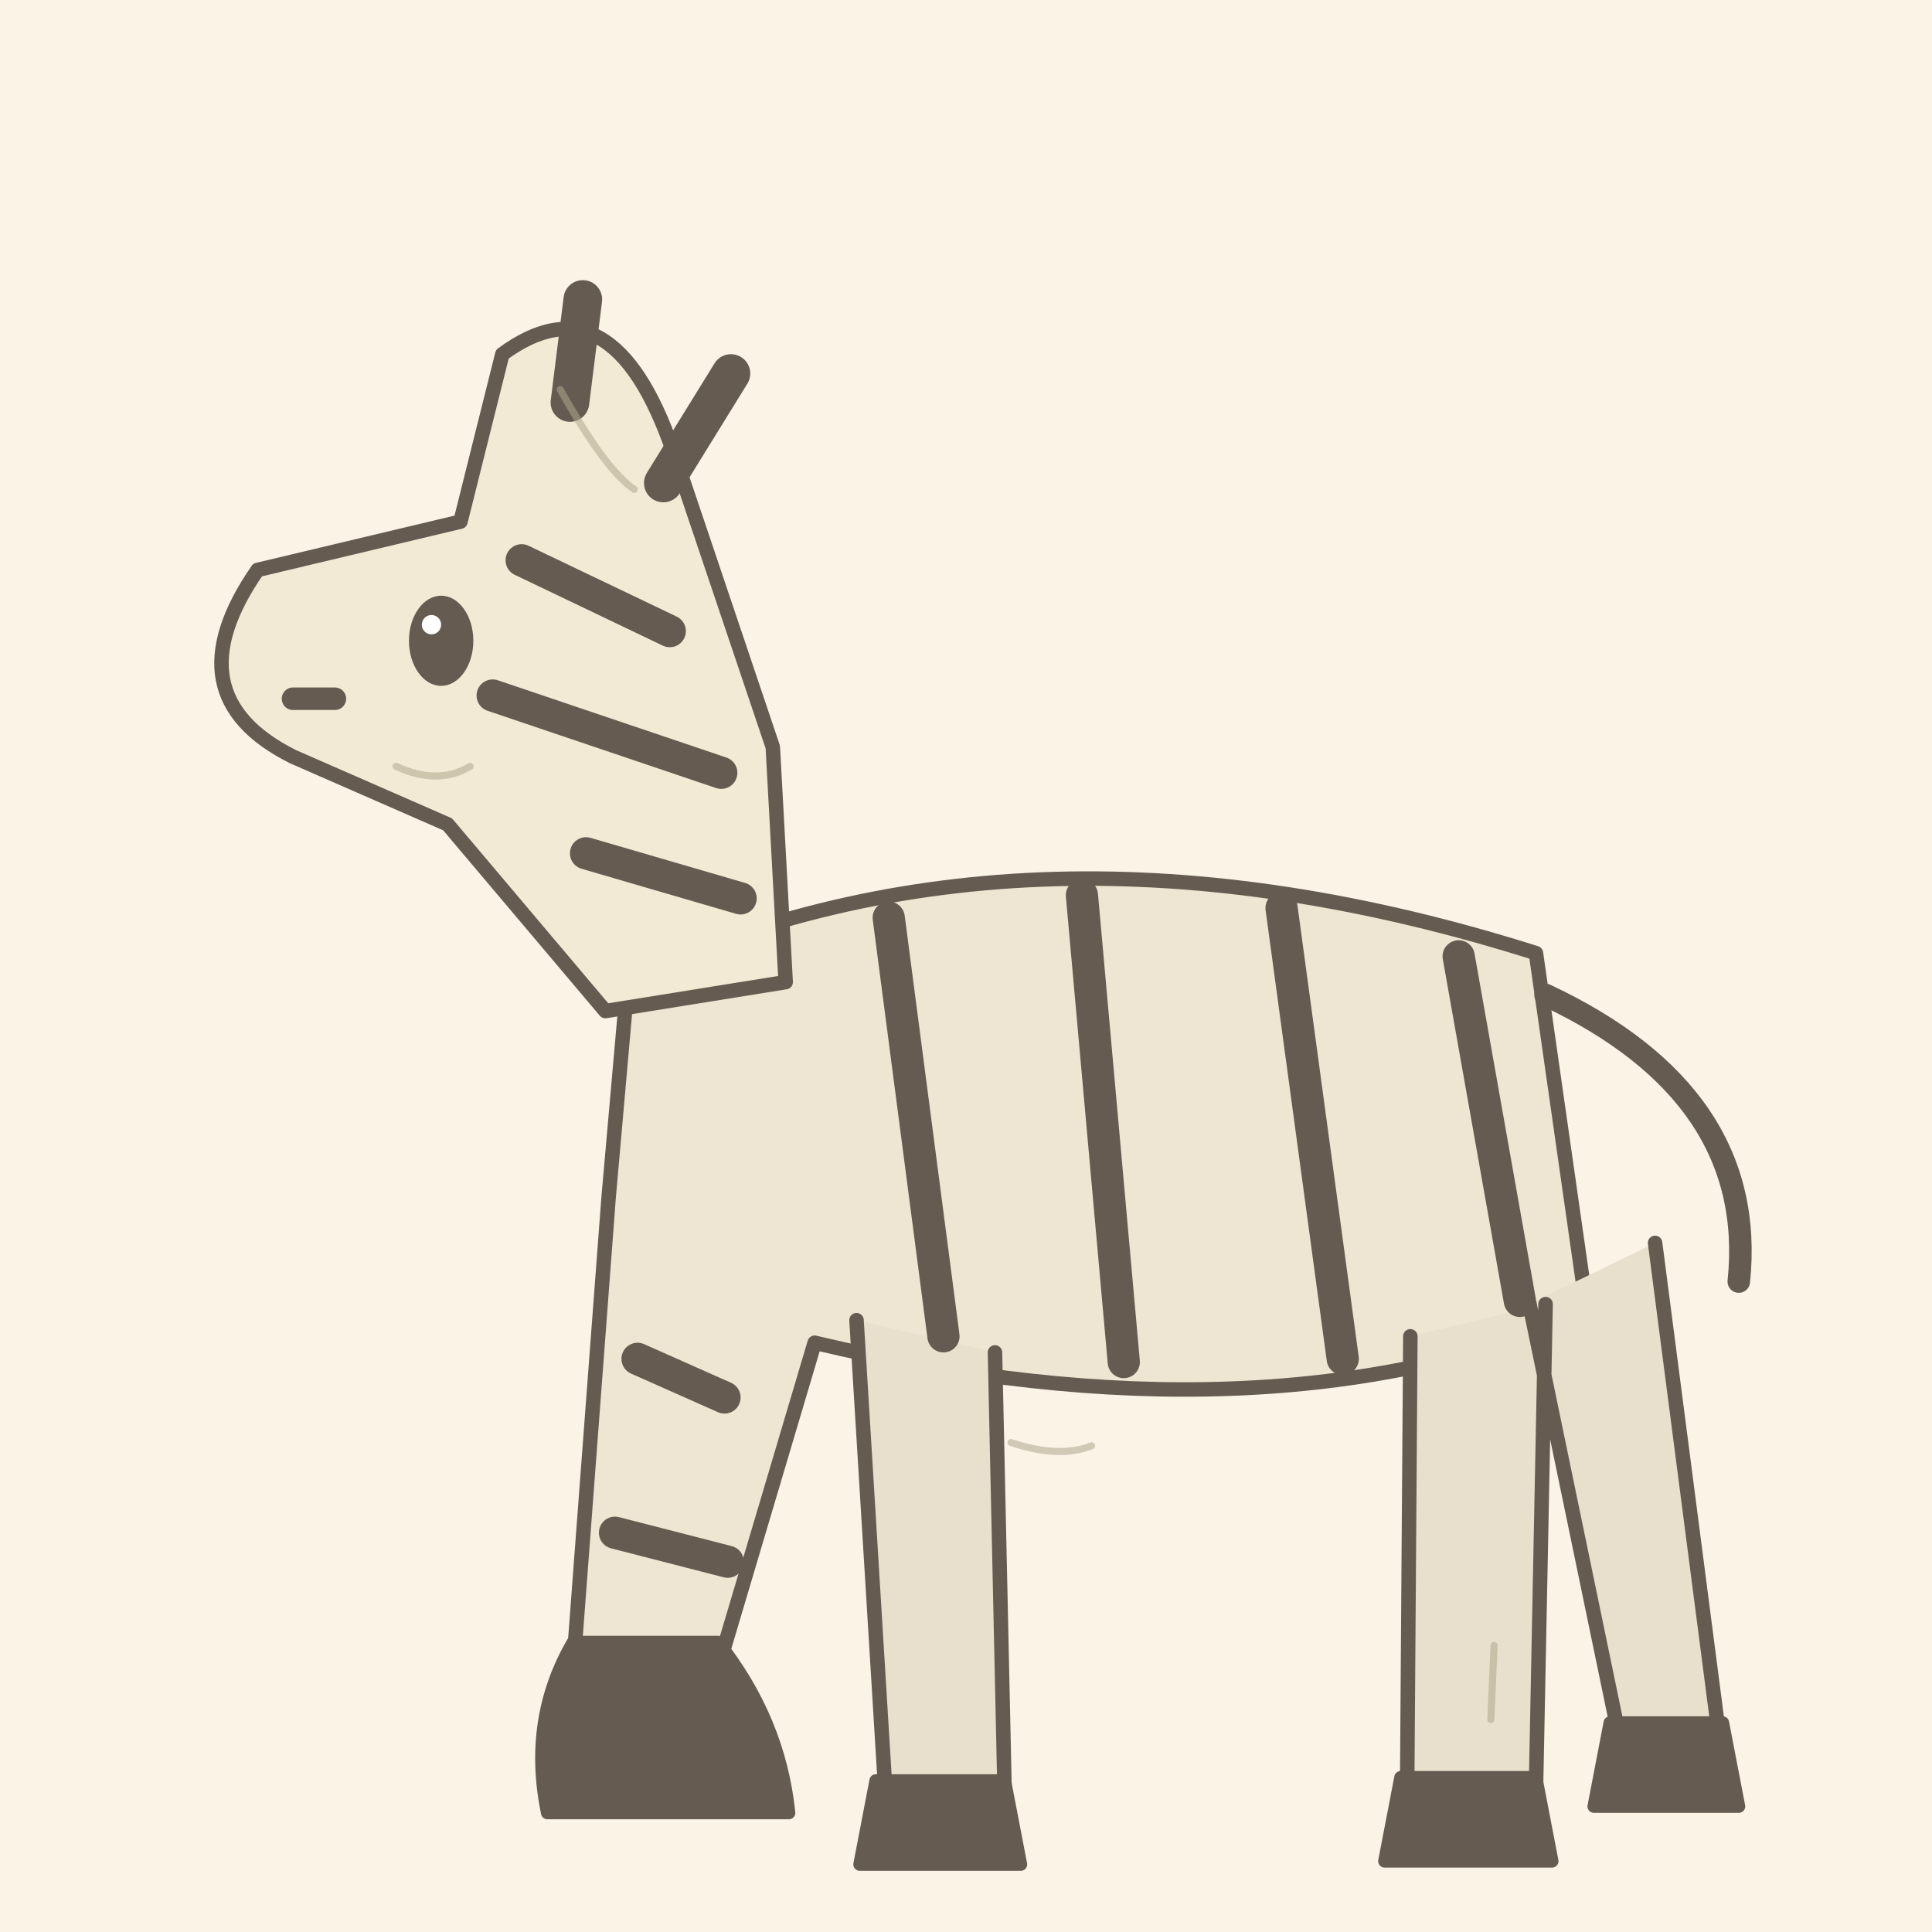
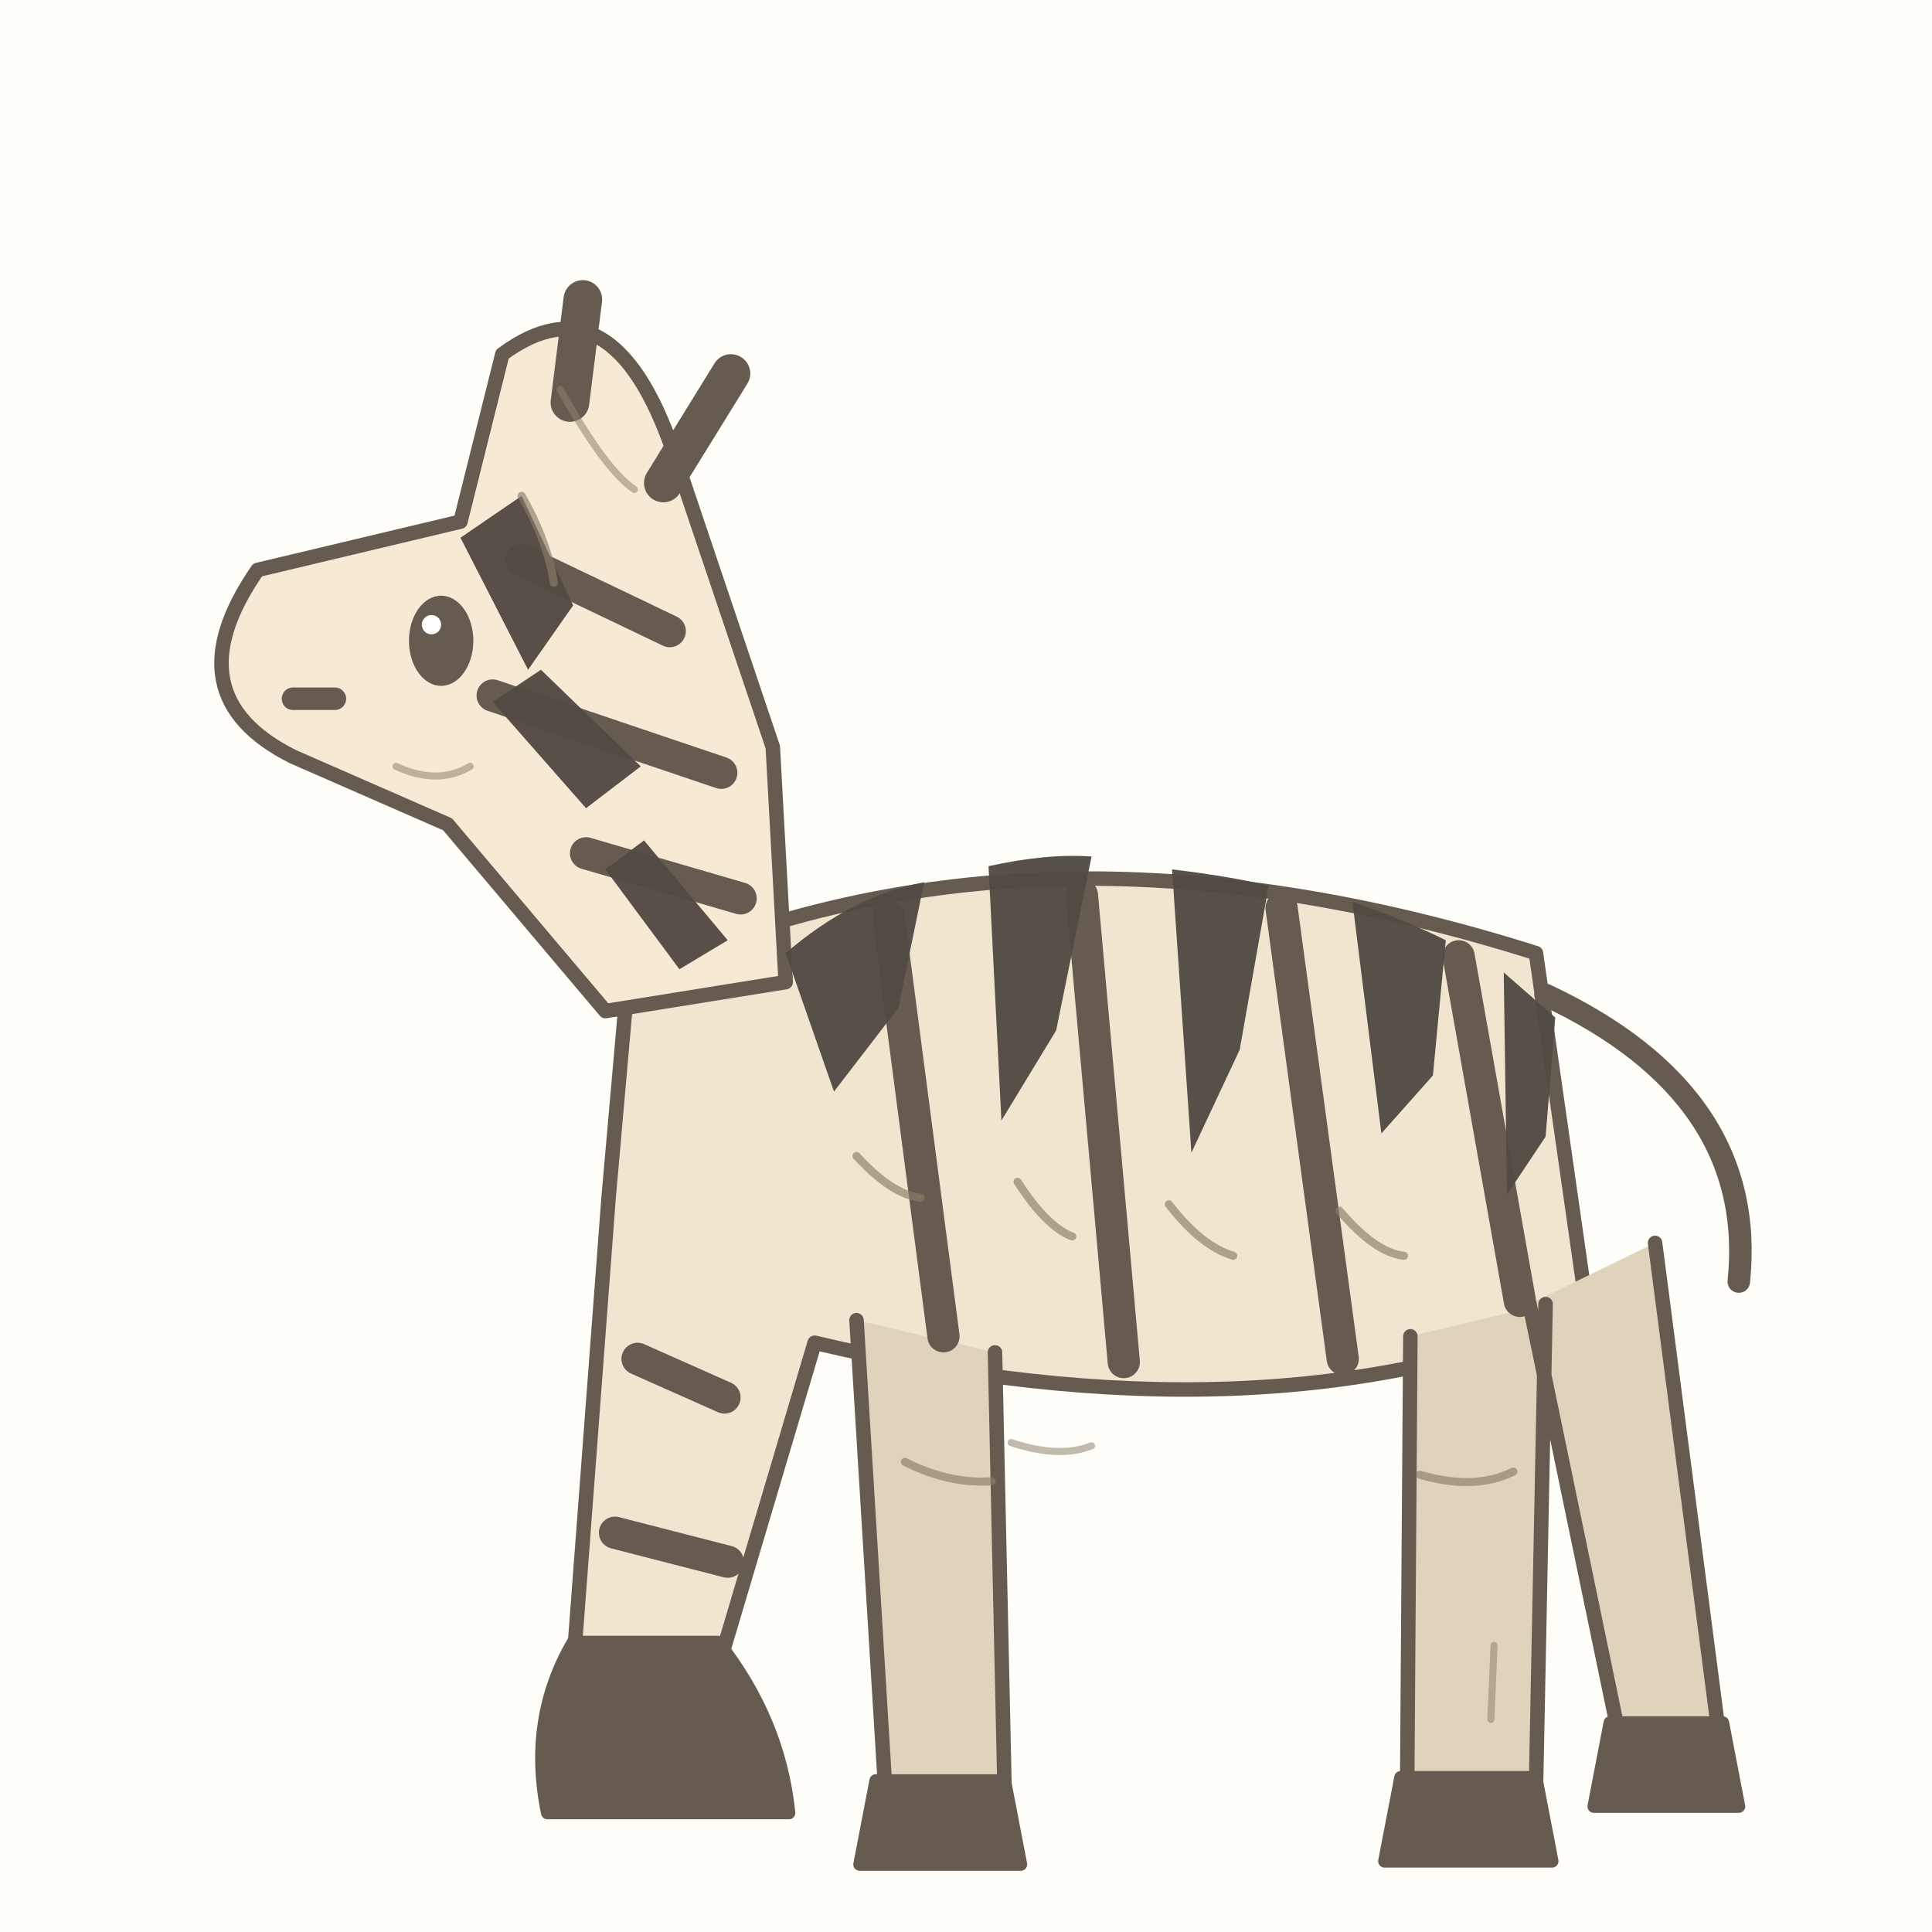
<svg xmlns="http://www.w3.org/2000/svg" width="600" height="600" viewBox="0 0 600 600" data-full-animal="zebra" data-illustration="complete">
-   <rect width="600" height="600" rx="0" fill="#fbf4e6" />
+   <rect width="600" height="600" rx="0" fill="#fffef8" />
  <defs>
    <mask id="detail-mask">
      <rect width="600" height="600" fill="white" />
      <rect x="158" y="500" width="100" height="72" fill="black" />
    </mask>
  </defs>
-   <path d="M195 304Q319 246 477 296L493 408Q392 450 253 417L223 518L178 518L189 372Z" fill="#eee5d2" stroke="#665b50" stroke-width="4.5" stroke-linecap="round" stroke-linejoin="round" />
-   <path d="M266 410L275 557L312 557L309 420M438 415L437 556L477 556L480 405M475 405L503 540L534 540L514 386" fill="#e8dfcc" stroke="#665b50" stroke-width="4.5" stroke-linecap="round" stroke-linejoin="round" />
+   <path d="M195 304Q319 246 477 296L493 408Q392 450 253 417L223 518L178 518L189 372Z" fill="#f0e5cf" stroke="#665b50" stroke-width="4.5" stroke-linecap="round" stroke-linejoin="round" />
+   <path d="M266 410L275 557L312 557L309 420M438 415L437 556L477 556L480 405M475 405L503 540L534 540L514 386" fill="#dfd3bb" stroke="#665b50" stroke-width="4.5" stroke-linecap="round" stroke-linejoin="round" />
  <path d="M272 553l-5 26h50l-5 -26Z" fill="#665b50" stroke="#665b50" stroke-width="4" stroke-linecap="round" stroke-linejoin="round" />
  <path d="M435 552l-5 26h52l-5 -26Z" fill="#665b50" stroke="#665b50" stroke-width="4" stroke-linecap="round" stroke-linejoin="round" />
  <path d="M500 535l-5 26h45l-5 -26Z" fill="#665b50" stroke="#665b50" stroke-width="4" stroke-linecap="round" stroke-linejoin="round" />
-   <path d="M188 314L139 256L91 235Q53 216 80 177L143 162L156 110Q190 85 209 140L240 232L244 305Z" fill="#f3ead6" stroke="#665b50" stroke-width="4.5" stroke-linecap="round" stroke-linejoin="round" />
+   <path d="M188 314L139 256L91 235Q53 216 80 177L143 162L156 110Q190 85 209 140L240 232L244 305Z" fill="#f6ead4" stroke="#665b50" stroke-width="4.5" stroke-linecap="round" stroke-linejoin="round" />
  <ellipse cx="137" cy="199" rx="10" ry="14" fill="#665b50" />
  <circle cx="134" cy="194" r="3" fill="white" />
  <path d="M91 217L104 217M480 309Q546 340 540 398" fill="none" stroke="#665b50" stroke-width="7" stroke-linecap="round" stroke-linejoin="round" />
  <path d="M177 125L181 93M206 150L227 116" fill="none" stroke="#665b50" stroke-width="12" stroke-linecap="round" stroke-linejoin="round" />
  <path d="M162 174L208 196M153 216L224 240M182 265L230 279M276 285L293 415M336 278L349 423M398 282L417 422M453 297L472 404M198 422L225 434M191 476L226 485" fill="none" stroke="#665b50" stroke-width="10" stroke-linecap="round" stroke-linejoin="round" />
  <path d="M178 510Q164 534 170 563L245 563Q242 534 223 510Z" fill="#665b50" stroke="#665b50" stroke-width="4" stroke-linecap="round" stroke-linejoin="round" />
+   <g fill="#514a43" opacity=".96">
+     <path d="M244 296q21-18 43-22l-8 39-20 26Z M307 269q18-4 32-3l-11 54-17 28Z M364 270q17 2 30 5l-9 51-15 32Z M420 280q17 6 29 12l-4 42-16 18Z M467 302l16 14-3 37-12 18Z" />
+     <path d="M143 167l19-13 16 34-14 20Z M153 218l15-10 31 30-17 13Z M188 270l12-9 26 31-15 9Z" />
+   </g>
+   <g fill="none" stroke="#8b7c68" stroke-width="2.5" stroke-linecap="round" opacity=".65">
+     <path d="M266 359q11 12 20 13m30-5q9 14 17 17m30-10q10 13 20 16m33-14q11 13 20 14M281 454q14 7 27 6m133-2q17 5 29-1M162 154q8 14 10 27" />
+   </g>
  <g mask="url(#detail-mask)" data-coat-details="zebra">
-     <path d="M174 121q14 25 23 31M123 238q13 6 23 0M314 448q15 5 25 1M464 511l-1 23" fill="none" stroke="#afa58e" stroke-width="2.2" stroke-linecap="round" opacity=".55" />
+     <path d="M174 121q14 25 23 31M123 238q13 6 23 0M314 448q15 5 25 1M464 511l-1 23" fill="none" stroke="#8f826e" stroke-width="2.2" stroke-linecap="round" opacity=".55" />
  </g>
</svg>
